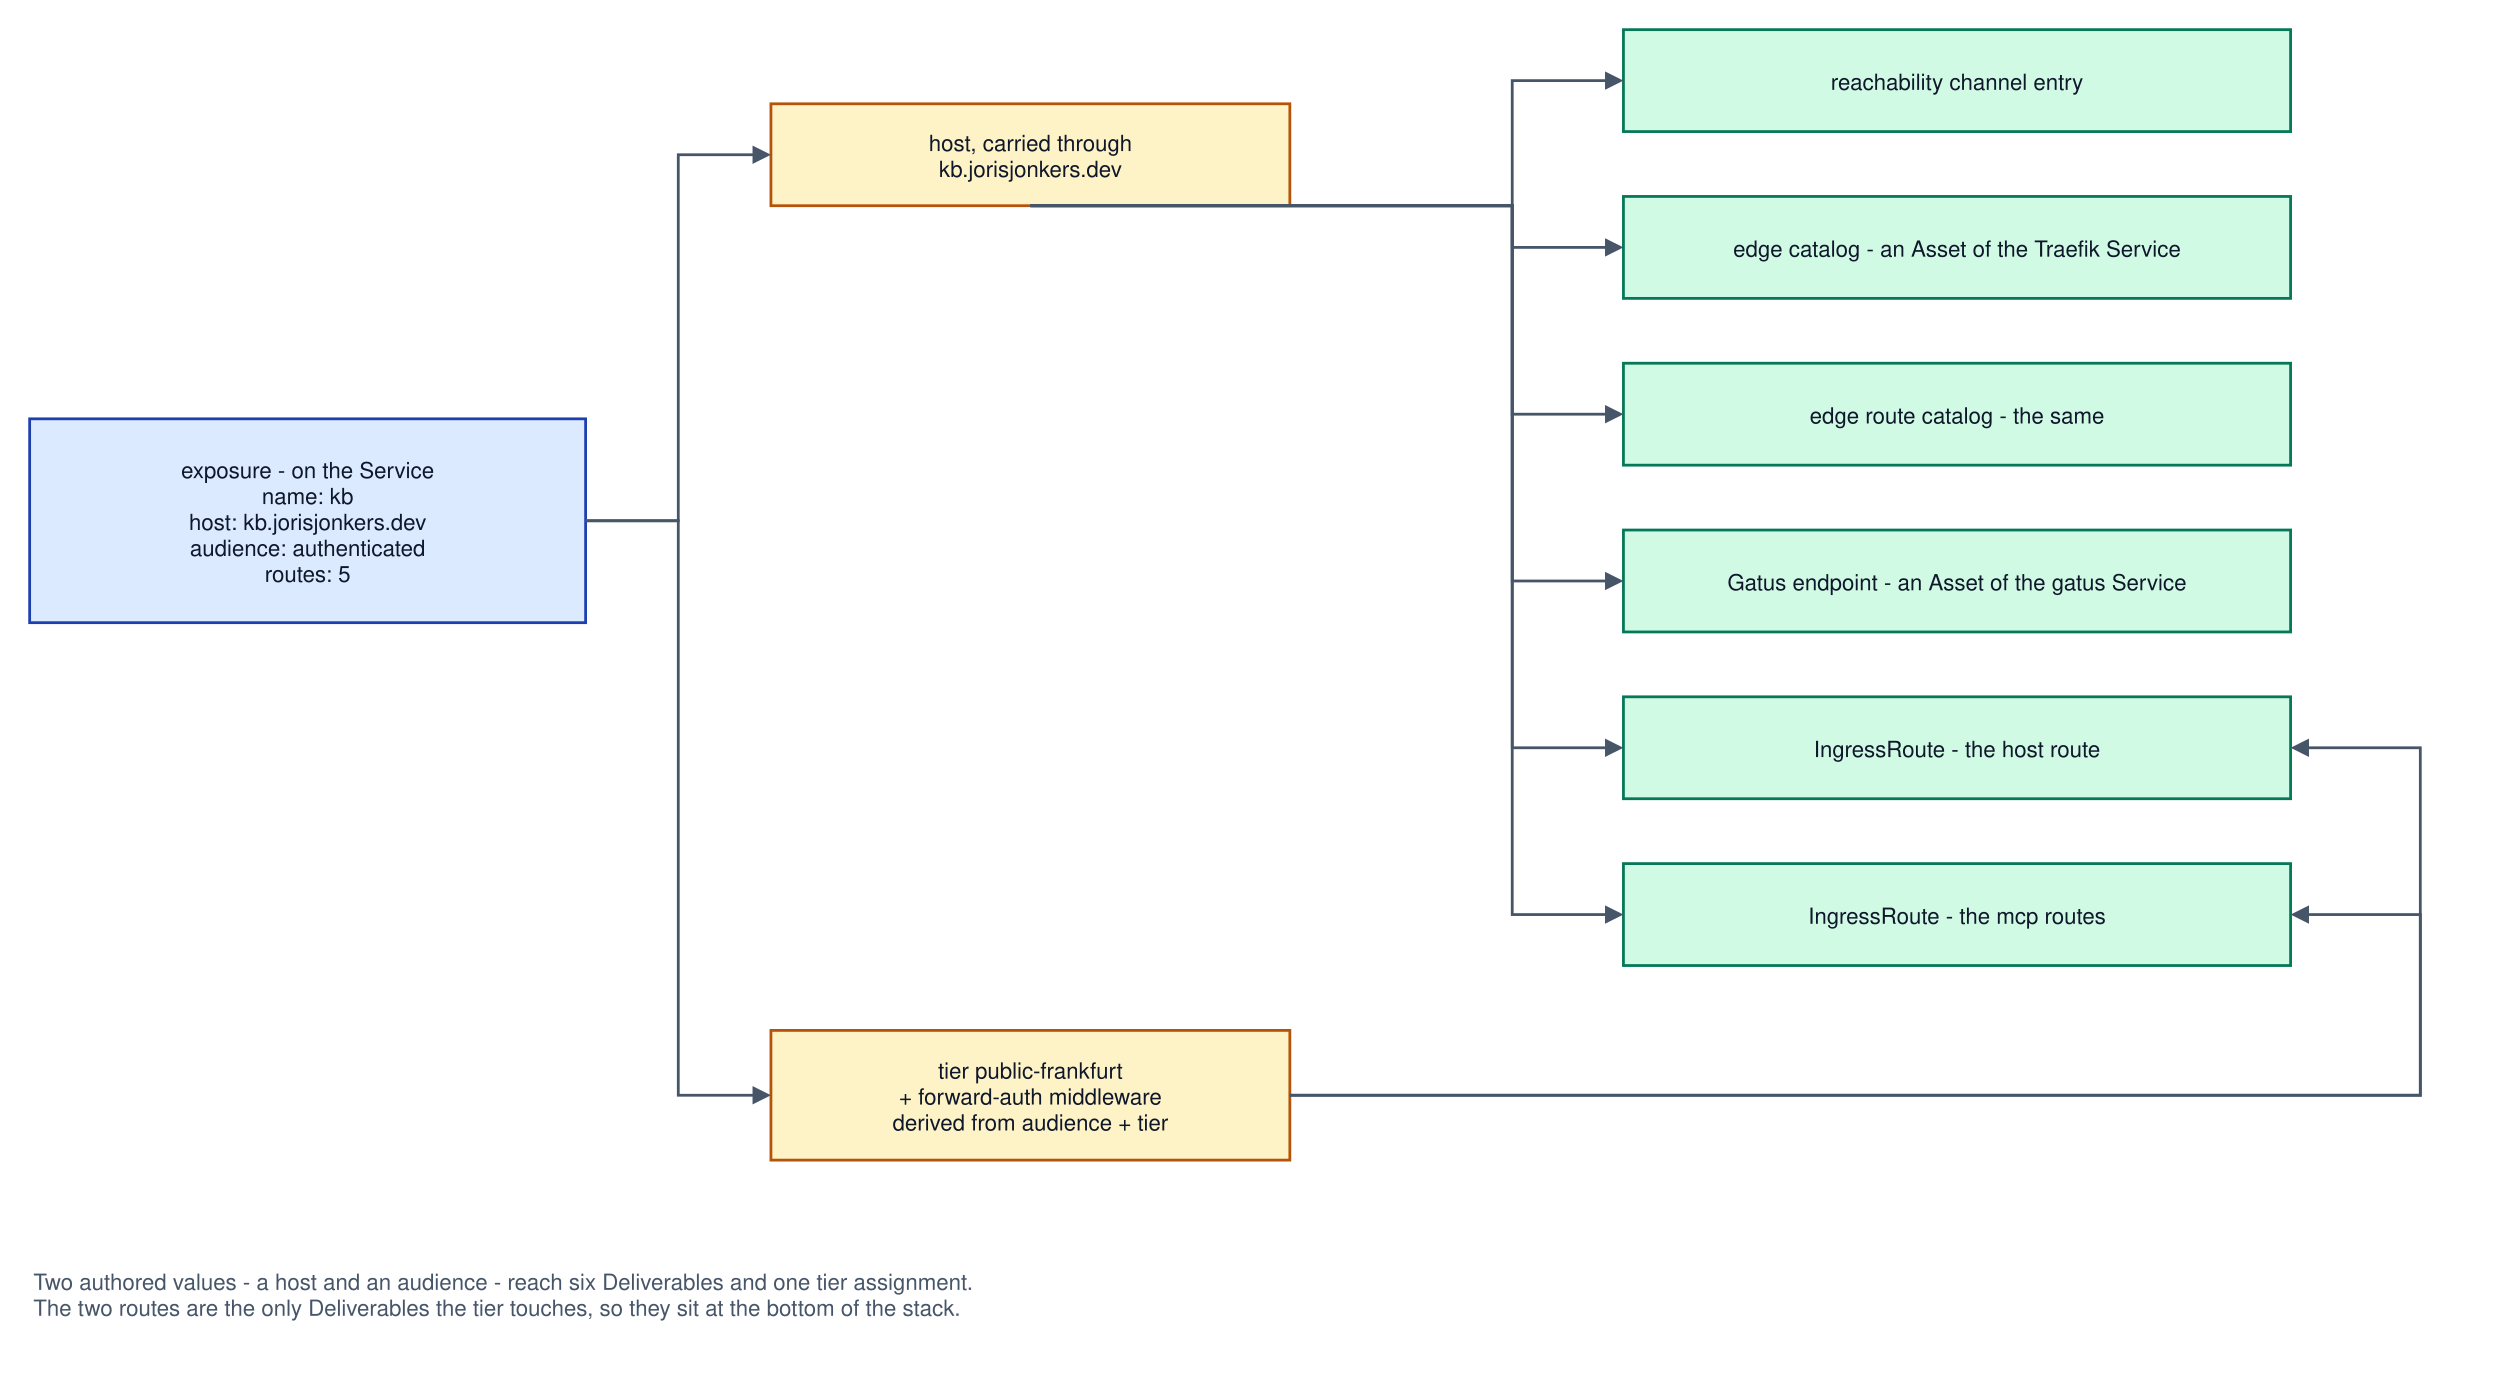
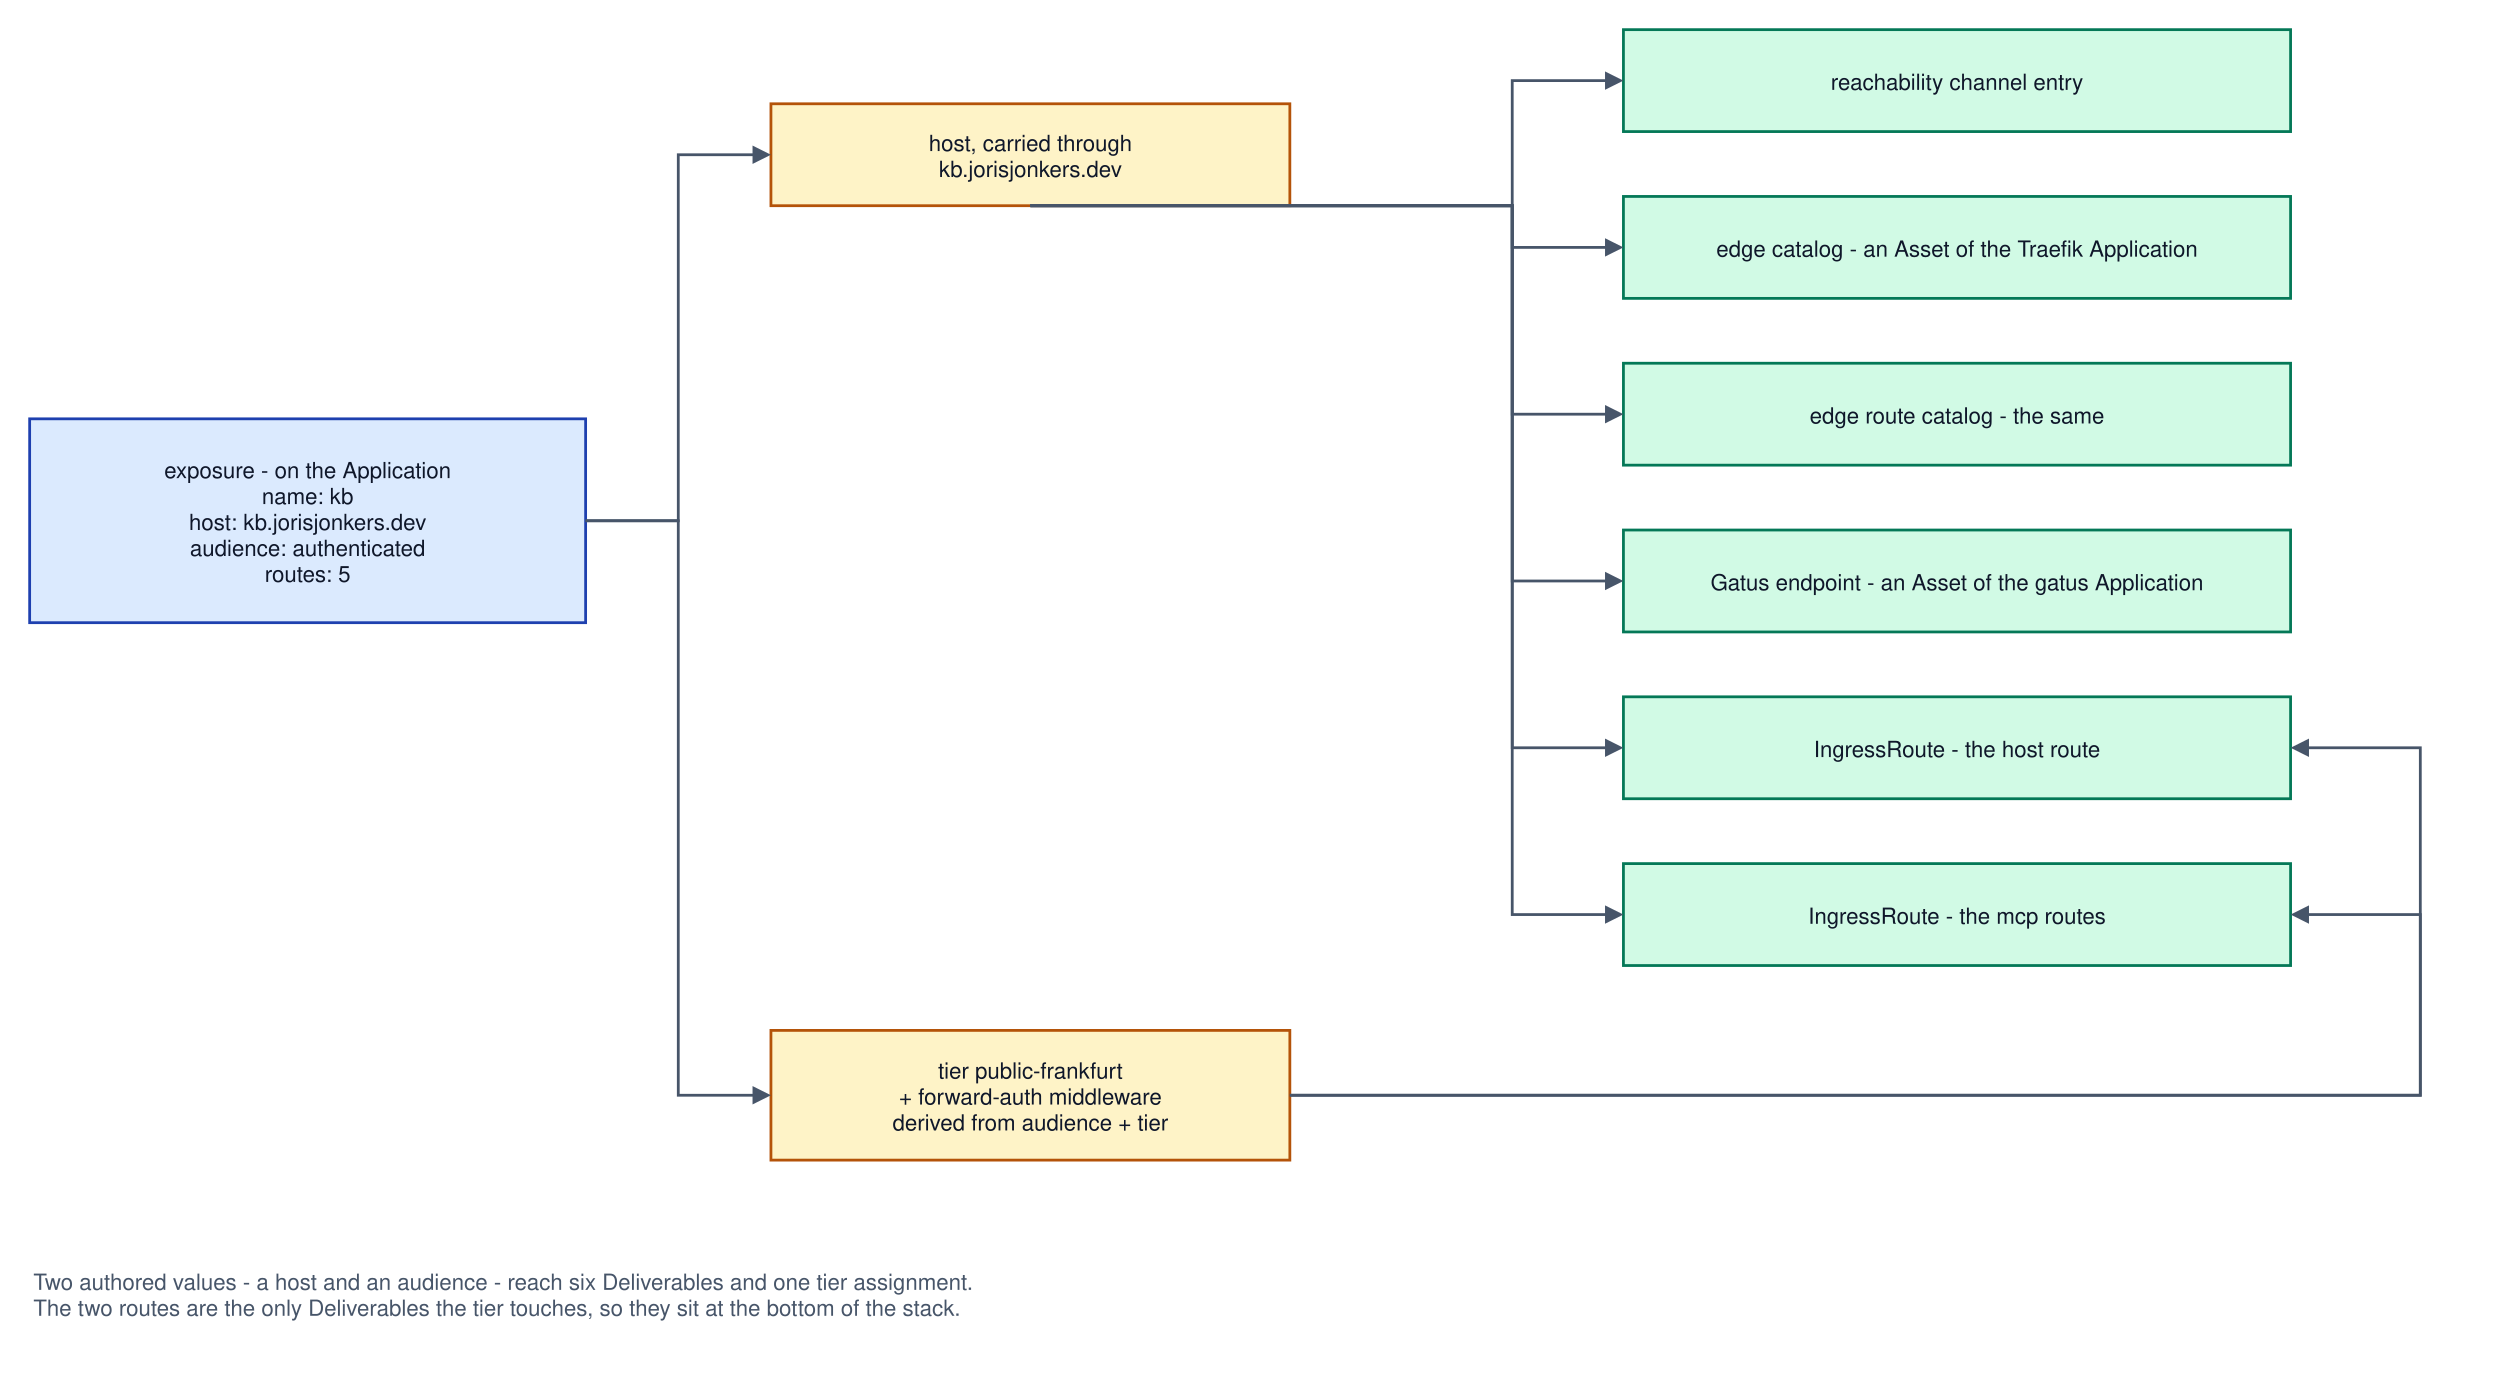
- <svg xmlns="http://www.w3.org/2000/svg" style="background: transparent; background-color: transparent; color-scheme: light dark;" version="1.1" width="1349px" height="754px" viewBox="0 0 1349 754" content="&lt;mxfile host=&quot;Electron&quot; agent=&quot;Mozilla/5.0 (Macintosh; Intel Mac OS X 10_15_7) AppleWebKit/537.36 (KHTML, like Gecko) draw.io/29.0.3 Chrome/140.0.734.249 Electron/38.7.0 Safari/537.36&quot; version=&quot;29.0.3&quot;&gt;&#10;  &lt;diagram name=&quot;Worked trace - one exposure declaration&quot; id=&quot;0&quot;&gt;&#10;    &lt;mxGraphModel dx=&quot;-713&quot; dy=&quot;-228&quot; grid=&quot;0&quot; gridSize=&quot;10&quot; guides=&quot;1&quot; tooltips=&quot;1&quot; connect=&quot;1&quot; arrows=&quot;1&quot; fold=&quot;0&quot; page=&quot;0&quot; pageScale=&quot;1&quot; pageWidth=&quot;1600&quot; pageHeight=&quot;1200&quot; math=&quot;0&quot; shadow=&quot;0&quot; adaptiveColors=&quot;auto&quot;&gt;&#10;      &lt;root&gt;&#10;        &lt;mxCell id=&quot;0&quot; /&gt;&#10;        &lt;mxCell id=&quot;1&quot; parent=&quot;0&quot; /&gt;&#10;        &lt;mxCell id=&quot;n1&quot; value=&quot;exposure - on the Service&amp;#xa;name: kb&amp;#xa;host: kb.jorisjonkers.dev&amp;#xa;audience: authenticated&amp;#xa;routes: 5&quot; style=&quot;rounded=0;whiteSpace=nowrap;html=0;align=center;verticalAlign=middle;fillColor=#dbeafe;strokeColor=#1e40af;strokeWidth=1.5;fontFamily=Helvetica;fontSize=12;fontColor=#0f172a;&quot; parent=&quot;1&quot; vertex=&quot;1&quot;&gt;&#10;          &lt;mxGeometry x=&quot;40&quot; y=&quot;250&quot; width=&quot;300&quot; height=&quot;110&quot; as=&quot;geometry&quot; /&gt;&#10;        &lt;/mxCell&gt;&#10;        &lt;mxCell id=&quot;n2&quot; value=&quot;host, carried through&amp;#xa;kb.jorisjonkers.dev&quot; style=&quot;rounded=0;whiteSpace=nowrap;html=0;align=center;verticalAlign=middle;fillColor=#fef3c7;strokeColor=#b45309;strokeWidth=1.5;fontFamily=Helvetica;fontSize=12;fontColor=#0f172a;&quot; parent=&quot;1&quot; vertex=&quot;1&quot;&gt;&#10;          &lt;mxGeometry x=&quot;440&quot; y=&quot;80&quot; width=&quot;280&quot; height=&quot;55&quot; as=&quot;geometry&quot; /&gt;&#10;        &lt;/mxCell&gt;&#10;        &lt;mxCell id=&quot;n3&quot; value=&quot;tier public-frankfurt&amp;#xa;+ forward-auth middleware&amp;#xa;derived from audience + tier&quot; style=&quot;rounded=0;whiteSpace=nowrap;html=0;align=center;verticalAlign=middle;fillColor=#fef3c7;strokeColor=#b45309;strokeWidth=1.5;fontFamily=Helvetica;fontSize=12;fontColor=#0f172a;&quot; parent=&quot;1&quot; vertex=&quot;1&quot;&gt;&#10;          &lt;mxGeometry x=&quot;440&quot; y=&quot;580&quot; width=&quot;280&quot; height=&quot;70&quot; as=&quot;geometry&quot; /&gt;&#10;        &lt;/mxCell&gt;&#10;        &lt;mxCell id=&quot;n4&quot; value=&quot;reachability channel entry&quot; style=&quot;rounded=0;whiteSpace=nowrap;html=0;align=center;verticalAlign=middle;fillColor=#d1fae5;strokeColor=#047857;strokeWidth=1.5;fontFamily=Helvetica;fontSize=12;fontColor=#0f172a;&quot; parent=&quot;1&quot; vertex=&quot;1&quot;&gt;&#10;          &lt;mxGeometry x=&quot;900&quot; y=&quot;40&quot; width=&quot;360&quot; height=&quot;55&quot; as=&quot;geometry&quot; /&gt;&#10;        &lt;/mxCell&gt;&#10;        &lt;mxCell id=&quot;n5&quot; value=&quot;edge catalog - an Asset of the Traefik Service&quot; style=&quot;rounded=0;whiteSpace=nowrap;html=0;align=center;verticalAlign=middle;fillColor=#d1fae5;strokeColor=#047857;strokeWidth=1.5;fontFamily=Helvetica;fontSize=12;fontColor=#0f172a;&quot; parent=&quot;1&quot; vertex=&quot;1&quot;&gt;&#10;          &lt;mxGeometry x=&quot;900&quot; y=&quot;130&quot; width=&quot;360&quot; height=&quot;55&quot; as=&quot;geometry&quot; /&gt;&#10;        &lt;/mxCell&gt;&#10;        &lt;mxCell id=&quot;n6&quot; value=&quot;edge route catalog - the same&quot; style=&quot;rounded=0;whiteSpace=nowrap;html=0;align=center;verticalAlign=middle;fillColor=#d1fae5;strokeColor=#047857;strokeWidth=1.5;fontFamily=Helvetica;fontSize=12;fontColor=#0f172a;&quot; parent=&quot;1&quot; vertex=&quot;1&quot;&gt;&#10;          &lt;mxGeometry x=&quot;900&quot; y=&quot;220&quot; width=&quot;360&quot; height=&quot;55&quot; as=&quot;geometry&quot; /&gt;&#10;        &lt;/mxCell&gt;&#10;        &lt;mxCell id=&quot;n7&quot; value=&quot;Gatus endpoint - an Asset of the gatus Service&quot; style=&quot;rounded=0;whiteSpace=nowrap;html=0;align=center;verticalAlign=middle;fillColor=#d1fae5;strokeColor=#047857;strokeWidth=1.5;fontFamily=Helvetica;fontSize=12;fontColor=#0f172a;&quot; parent=&quot;1&quot; vertex=&quot;1&quot;&gt;&#10;          &lt;mxGeometry x=&quot;900&quot; y=&quot;310&quot; width=&quot;360&quot; height=&quot;55&quot; as=&quot;geometry&quot; /&gt;&#10;        &lt;/mxCell&gt;&#10;        &lt;mxCell id=&quot;n8&quot; value=&quot;IngressRoute - the host route&quot; style=&quot;rounded=0;whiteSpace=nowrap;html=0;align=center;verticalAlign=middle;fillColor=#d1fae5;strokeColor=#047857;strokeWidth=1.5;fontFamily=Helvetica;fontSize=12;fontColor=#0f172a;&quot; parent=&quot;1&quot; vertex=&quot;1&quot;&gt;&#10;          &lt;mxGeometry x=&quot;900&quot; y=&quot;400&quot; width=&quot;360&quot; height=&quot;55&quot; as=&quot;geometry&quot; /&gt;&#10;        &lt;/mxCell&gt;&#10;        &lt;mxCell id=&quot;n9&quot; value=&quot;IngressRoute - the mcp routes&quot; style=&quot;rounded=0;whiteSpace=nowrap;html=0;align=center;verticalAlign=middle;fillColor=#d1fae5;strokeColor=#047857;strokeWidth=1.5;fontFamily=Helvetica;fontSize=12;fontColor=#0f172a;&quot; parent=&quot;1&quot; vertex=&quot;1&quot;&gt;&#10;          &lt;mxGeometry x=&quot;900&quot; y=&quot;490&quot; width=&quot;360&quot; height=&quot;55&quot; as=&quot;geometry&quot; /&gt;&#10;        &lt;/mxCell&gt;&#10;        &lt;mxCell id=&quot;e10&quot; value=&quot;&quot; style=&quot;edgeStyle=orthogonalEdgeStyle;rounded=0;html=0;jettySize=auto;orthogonalLoop=1;jumpStyle=arc;jumpSize=8;endArrow=block;endFill=1;strokeColor=#475569;strokeWidth=1.5;fontSize=11;fontFamily=Helvetica;labelBackgroundColor=#ffffff;exitX=1;exitY=0.5;exitDx=0;exitDy=0;entryX=0;entryY=0.5;entryDx=0;entryDy=0;&quot; parent=&quot;1&quot; source=&quot;n1&quot; target=&quot;n2&quot; edge=&quot;1&quot;&gt;&#10;          &lt;mxGeometry relative=&quot;1&quot; as=&quot;geometry&quot;&gt;&#10;            &lt;Array as=&quot;points&quot;&gt;&#10;              &lt;mxPoint x=&quot;390&quot; y=&quot;305&quot; /&gt;&#10;              &lt;mxPoint x=&quot;390&quot; y=&quot;107&quot; /&gt;&#10;            &lt;/Array&gt;&#10;          &lt;/mxGeometry&gt;&#10;        &lt;/mxCell&gt;&#10;        &lt;mxCell id=&quot;e11&quot; value=&quot;&quot; style=&quot;edgeStyle=orthogonalEdgeStyle;rounded=0;html=0;jettySize=auto;orthogonalLoop=1;jumpStyle=arc;jumpSize=8;endArrow=block;endFill=1;strokeColor=#475569;strokeWidth=1.5;fontSize=11;fontFamily=Helvetica;labelBackgroundColor=#ffffff;exitX=1;exitY=0.5;exitDx=0;exitDy=0;entryX=0;entryY=0.5;entryDx=0;entryDy=0;&quot; parent=&quot;1&quot; source=&quot;n1&quot; target=&quot;n3&quot; edge=&quot;1&quot;&gt;&#10;          &lt;mxGeometry relative=&quot;1&quot; as=&quot;geometry&quot;&gt;&#10;            &lt;Array as=&quot;points&quot;&gt;&#10;              &lt;mxPoint x=&quot;390&quot; y=&quot;305&quot; /&gt;&#10;              &lt;mxPoint x=&quot;390&quot; y=&quot;615&quot; /&gt;&#10;            &lt;/Array&gt;&#10;          &lt;/mxGeometry&gt;&#10;        &lt;/mxCell&gt;&#10;        &lt;mxCell id=&quot;e12&quot; value=&quot;&quot; style=&quot;edgeStyle=orthogonalEdgeStyle;rounded=0;html=0;jettySize=auto;orthogonalLoop=1;jumpStyle=arc;jumpSize=8;endArrow=block;endFill=1;strokeColor=#475569;strokeWidth=1.5;fontSize=11;fontFamily=Helvetica;labelBackgroundColor=#ffffff;exitX=0.5;exitY=1;exitDx=0;exitDy=0;entryX=0;entryY=0.5;entryDx=0;entryDy=0;&quot; parent=&quot;1&quot; source=&quot;n2&quot; target=&quot;n4&quot; edge=&quot;1&quot;&gt;&#10;          &lt;mxGeometry relative=&quot;1&quot; as=&quot;geometry&quot;&gt;&#10;            &lt;Array as=&quot;points&quot;&gt;&#10;              &lt;mxPoint x=&quot;840&quot; y=&quot;67&quot; /&gt;&#10;            &lt;/Array&gt;&#10;          &lt;/mxGeometry&gt;&#10;        &lt;/mxCell&gt;&#10;        &lt;mxCell id=&quot;e13&quot; value=&quot;&quot; style=&quot;edgeStyle=orthogonalEdgeStyle;rounded=0;html=0;jettySize=auto;orthogonalLoop=1;jumpStyle=arc;jumpSize=8;endArrow=block;endFill=1;strokeColor=#475569;strokeWidth=1.5;fontSize=11;fontFamily=Helvetica;labelBackgroundColor=#ffffff;exitX=0.5;exitY=1;exitDx=0;exitDy=0;entryX=0;entryY=0.5;entryDx=0;entryDy=0;&quot; parent=&quot;1&quot; source=&quot;n2&quot; target=&quot;n5&quot; edge=&quot;1&quot;&gt;&#10;          &lt;mxGeometry relative=&quot;1&quot; as=&quot;geometry&quot;&gt;&#10;            &lt;Array as=&quot;points&quot;&gt;&#10;              &lt;mxPoint x=&quot;840&quot; y=&quot;157&quot; /&gt;&#10;            &lt;/Array&gt;&#10;          &lt;/mxGeometry&gt;&#10;        &lt;/mxCell&gt;&#10;        &lt;mxCell id=&quot;e14&quot; value=&quot;&quot; style=&quot;edgeStyle=orthogonalEdgeStyle;rounded=0;html=0;jettySize=auto;orthogonalLoop=1;jumpStyle=arc;jumpSize=8;endArrow=block;endFill=1;strokeColor=#475569;strokeWidth=1.5;fontSize=11;fontFamily=Helvetica;labelBackgroundColor=#ffffff;exitX=0.5;exitY=1;exitDx=0;exitDy=0;entryX=0;entryY=0.5;entryDx=0;entryDy=0;&quot; parent=&quot;1&quot; source=&quot;n2&quot; target=&quot;n6&quot; edge=&quot;1&quot;&gt;&#10;          &lt;mxGeometry relative=&quot;1&quot; as=&quot;geometry&quot;&gt;&#10;            &lt;Array as=&quot;points&quot;&gt;&#10;              &lt;mxPoint x=&quot;840&quot; y=&quot;247&quot; /&gt;&#10;            &lt;/Array&gt;&#10;          &lt;/mxGeometry&gt;&#10;        &lt;/mxCell&gt;&#10;        &lt;mxCell id=&quot;e15&quot; value=&quot;&quot; style=&quot;edgeStyle=orthogonalEdgeStyle;rounded=0;html=0;jettySize=auto;orthogonalLoop=1;jumpStyle=arc;jumpSize=8;endArrow=block;endFill=1;strokeColor=#475569;strokeWidth=1.5;fontSize=11;fontFamily=Helvetica;labelBackgroundColor=#ffffff;exitX=0.5;exitY=1;exitDx=0;exitDy=0;entryX=0;entryY=0.5;entryDx=0;entryDy=0;&quot; parent=&quot;1&quot; source=&quot;n2&quot; target=&quot;n7&quot; edge=&quot;1&quot;&gt;&#10;          &lt;mxGeometry relative=&quot;1&quot; as=&quot;geometry&quot;&gt;&#10;            &lt;Array as=&quot;points&quot;&gt;&#10;              &lt;mxPoint x=&quot;840&quot; y=&quot;337&quot; /&gt;&#10;            &lt;/Array&gt;&#10;          &lt;/mxGeometry&gt;&#10;        &lt;/mxCell&gt;&#10;        &lt;mxCell id=&quot;e16&quot; value=&quot;&quot; style=&quot;edgeStyle=orthogonalEdgeStyle;rounded=0;html=0;jettySize=auto;orthogonalLoop=1;jumpStyle=arc;jumpSize=8;endArrow=block;endFill=1;strokeColor=#475569;strokeWidth=1.5;fontSize=11;fontFamily=Helvetica;labelBackgroundColor=#ffffff;exitX=0.5;exitY=1;exitDx=0;exitDy=0;entryX=0;entryY=0.5;entryDx=0;entryDy=0;&quot; parent=&quot;1&quot; source=&quot;n2&quot; target=&quot;n8&quot; edge=&quot;1&quot;&gt;&#10;          &lt;mxGeometry relative=&quot;1&quot; as=&quot;geometry&quot;&gt;&#10;            &lt;Array as=&quot;points&quot;&gt;&#10;              &lt;mxPoint x=&quot;840&quot; y=&quot;427&quot; /&gt;&#10;            &lt;/Array&gt;&#10;          &lt;/mxGeometry&gt;&#10;        &lt;/mxCell&gt;&#10;        &lt;mxCell id=&quot;e17&quot; value=&quot;&quot; style=&quot;edgeStyle=orthogonalEdgeStyle;rounded=0;html=0;jettySize=auto;orthogonalLoop=1;jumpStyle=arc;jumpSize=8;endArrow=block;endFill=1;strokeColor=#475569;strokeWidth=1.5;fontSize=11;fontFamily=Helvetica;labelBackgroundColor=#ffffff;exitX=0.5;exitY=1;exitDx=0;exitDy=0;entryX=0;entryY=0.5;entryDx=0;entryDy=0;&quot; parent=&quot;1&quot; source=&quot;n2&quot; target=&quot;n9&quot; edge=&quot;1&quot;&gt;&#10;          &lt;mxGeometry relative=&quot;1&quot; as=&quot;geometry&quot;&gt;&#10;            &lt;Array as=&quot;points&quot;&gt;&#10;              &lt;mxPoint x=&quot;840&quot; y=&quot;517&quot; /&gt;&#10;            &lt;/Array&gt;&#10;          &lt;/mxGeometry&gt;&#10;        &lt;/mxCell&gt;&#10;        &lt;mxCell id=&quot;e18&quot; value=&quot;&quot; style=&quot;edgeStyle=orthogonalEdgeStyle;rounded=0;html=0;jettySize=auto;orthogonalLoop=1;jumpStyle=arc;jumpSize=8;endArrow=block;endFill=1;strokeColor=#475569;strokeWidth=1.5;fontSize=11;fontFamily=Helvetica;labelBackgroundColor=#ffffff;exitX=1;exitY=0.5;exitDx=0;exitDy=0;entryX=1;entryY=0.5;entryDx=0;entryDy=0;&quot; parent=&quot;1&quot; source=&quot;n3&quot; target=&quot;n8&quot; edge=&quot;1&quot;&gt;&#10;          &lt;mxGeometry relative=&quot;1&quot; as=&quot;geometry&quot;&gt;&#10;            &lt;Array as=&quot;points&quot;&gt;&#10;              &lt;mxPoint x=&quot;1330&quot; y=&quot;615&quot; /&gt;&#10;              &lt;mxPoint x=&quot;1330&quot; y=&quot;427&quot; /&gt;&#10;            &lt;/Array&gt;&#10;          &lt;/mxGeometry&gt;&#10;        &lt;/mxCell&gt;&#10;        &lt;mxCell id=&quot;e19&quot; value=&quot;&quot; style=&quot;edgeStyle=orthogonalEdgeStyle;rounded=0;html=0;jettySize=auto;orthogonalLoop=1;jumpStyle=arc;jumpSize=8;endArrow=block;endFill=1;strokeColor=#475569;strokeWidth=1.5;fontSize=11;fontFamily=Helvetica;labelBackgroundColor=#ffffff;exitX=1;exitY=0.5;exitDx=0;exitDy=0;entryX=1;entryY=0.5;entryDx=0;entryDy=0;&quot; parent=&quot;1&quot; source=&quot;n3&quot; target=&quot;n9&quot; edge=&quot;1&quot;&gt;&#10;          &lt;mxGeometry relative=&quot;1&quot; as=&quot;geometry&quot;&gt;&#10;            &lt;Array as=&quot;points&quot;&gt;&#10;              &lt;mxPoint x=&quot;1330&quot; y=&quot;615&quot; /&gt;&#10;              &lt;mxPoint x=&quot;1330&quot; y=&quot;517&quot; /&gt;&#10;            &lt;/Array&gt;&#10;          &lt;/mxGeometry&gt;&#10;        &lt;/mxCell&gt;&#10;        &lt;mxCell id=&quot;t20&quot; value=&quot;Two authored values - a host and an audience - reach six Deliverables and one tier assignment.&amp;#xa;The two routes are the only Deliverables the tier touches, so they sit at the bottom of the stack.&quot; style=&quot;text;html=0;strokeColor=none;fillColor=none;align=left;verticalAlign=middle;fontFamily=Helvetica;fontSize=12;fontColor=#475569;&quot; parent=&quot;1&quot; vertex=&quot;1&quot;&gt;&#10;          &lt;mxGeometry x=&quot;40&quot; y=&quot;700&quot; width=&quot;800&quot; height=&quot;44&quot; as=&quot;geometry&quot; /&gt;&#10;        &lt;/mxCell&gt;&#10;      &lt;/root&gt;&#10;    &lt;/mxGraphModel&gt;&#10;  &lt;/diagram&gt;&#10;&lt;/mxfile&gt;&#10;">
+ <svg xmlns="http://www.w3.org/2000/svg" style="background: transparent; background-color: transparent; color-scheme: light dark;" version="1.1" width="1349px" height="754px" viewBox="0 0 1349 754" content="&lt;mxfile host=&quot;Electron&quot; agent=&quot;Mozilla/5.0 (Macintosh; Intel Mac OS X 10_15_7) AppleWebKit/537.36 (KHTML, like Gecko) draw.io/29.0.3 Chrome/140.0.734.249 Electron/38.7.0 Safari/537.36&quot; version=&quot;29.0.3&quot;&gt;&#10;  &lt;diagram name=&quot;Worked trace - one exposure declaration&quot; id=&quot;0&quot;&gt;&#10;    &lt;mxGraphModel dx=&quot;-713&quot; dy=&quot;-228&quot; grid=&quot;0&quot; gridSize=&quot;10&quot; guides=&quot;1&quot; tooltips=&quot;1&quot; connect=&quot;1&quot; arrows=&quot;1&quot; fold=&quot;0&quot; page=&quot;0&quot; pageScale=&quot;1&quot; pageWidth=&quot;1600&quot; pageHeight=&quot;1200&quot; math=&quot;0&quot; shadow=&quot;0&quot; adaptiveColors=&quot;auto&quot;&gt;&#10;      &lt;root&gt;&#10;        &lt;mxCell id=&quot;0&quot; /&gt;&#10;        &lt;mxCell id=&quot;1&quot; parent=&quot;0&quot; /&gt;&#10;        &lt;mxCell id=&quot;n1&quot; value=&quot;exposure - on the Application&amp;#xa;name: kb&amp;#xa;host: kb.jorisjonkers.dev&amp;#xa;audience: authenticated&amp;#xa;routes: 5&quot; style=&quot;rounded=0;whiteSpace=nowrap;html=0;align=center;verticalAlign=middle;fillColor=#dbeafe;strokeColor=#1e40af;strokeWidth=1.5;fontFamily=Helvetica;fontSize=12;fontColor=#0f172a;&quot; parent=&quot;1&quot; vertex=&quot;1&quot;&gt;&#10;          &lt;mxGeometry x=&quot;40&quot; y=&quot;250&quot; width=&quot;300&quot; height=&quot;110&quot; as=&quot;geometry&quot; /&gt;&#10;        &lt;/mxCell&gt;&#10;        &lt;mxCell id=&quot;n2&quot; value=&quot;host, carried through&amp;#xa;kb.jorisjonkers.dev&quot; style=&quot;rounded=0;whiteSpace=nowrap;html=0;align=center;verticalAlign=middle;fillColor=#fef3c7;strokeColor=#b45309;strokeWidth=1.5;fontFamily=Helvetica;fontSize=12;fontColor=#0f172a;&quot; parent=&quot;1&quot; vertex=&quot;1&quot;&gt;&#10;          &lt;mxGeometry x=&quot;440&quot; y=&quot;80&quot; width=&quot;280&quot; height=&quot;55&quot; as=&quot;geometry&quot; /&gt;&#10;        &lt;/mxCell&gt;&#10;        &lt;mxCell id=&quot;n3&quot; value=&quot;tier public-frankfurt&amp;#xa;+ forward-auth middleware&amp;#xa;derived from audience + tier&quot; style=&quot;rounded=0;whiteSpace=nowrap;html=0;align=center;verticalAlign=middle;fillColor=#fef3c7;strokeColor=#b45309;strokeWidth=1.5;fontFamily=Helvetica;fontSize=12;fontColor=#0f172a;&quot; parent=&quot;1&quot; vertex=&quot;1&quot;&gt;&#10;          &lt;mxGeometry x=&quot;440&quot; y=&quot;580&quot; width=&quot;280&quot; height=&quot;70&quot; as=&quot;geometry&quot; /&gt;&#10;        &lt;/mxCell&gt;&#10;        &lt;mxCell id=&quot;n4&quot; value=&quot;reachability channel entry&quot; style=&quot;rounded=0;whiteSpace=nowrap;html=0;align=center;verticalAlign=middle;fillColor=#d1fae5;strokeColor=#047857;strokeWidth=1.5;fontFamily=Helvetica;fontSize=12;fontColor=#0f172a;&quot; parent=&quot;1&quot; vertex=&quot;1&quot;&gt;&#10;          &lt;mxGeometry x=&quot;900&quot; y=&quot;40&quot; width=&quot;360&quot; height=&quot;55&quot; as=&quot;geometry&quot; /&gt;&#10;        &lt;/mxCell&gt;&#10;        &lt;mxCell id=&quot;n5&quot; value=&quot;edge catalog - an Asset of the Traefik Application&quot; style=&quot;rounded=0;whiteSpace=nowrap;html=0;align=center;verticalAlign=middle;fillColor=#d1fae5;strokeColor=#047857;strokeWidth=1.5;fontFamily=Helvetica;fontSize=12;fontColor=#0f172a;&quot; parent=&quot;1&quot; vertex=&quot;1&quot;&gt;&#10;          &lt;mxGeometry x=&quot;900&quot; y=&quot;130&quot; width=&quot;360&quot; height=&quot;55&quot; as=&quot;geometry&quot; /&gt;&#10;        &lt;/mxCell&gt;&#10;        &lt;mxCell id=&quot;n6&quot; value=&quot;edge route catalog - the same&quot; style=&quot;rounded=0;whiteSpace=nowrap;html=0;align=center;verticalAlign=middle;fillColor=#d1fae5;strokeColor=#047857;strokeWidth=1.5;fontFamily=Helvetica;fontSize=12;fontColor=#0f172a;&quot; parent=&quot;1&quot; vertex=&quot;1&quot;&gt;&#10;          &lt;mxGeometry x=&quot;900&quot; y=&quot;220&quot; width=&quot;360&quot; height=&quot;55&quot; as=&quot;geometry&quot; /&gt;&#10;        &lt;/mxCell&gt;&#10;        &lt;mxCell id=&quot;n7&quot; value=&quot;Gatus endpoint - an Asset of the gatus Application&quot; style=&quot;rounded=0;whiteSpace=nowrap;html=0;align=center;verticalAlign=middle;fillColor=#d1fae5;strokeColor=#047857;strokeWidth=1.5;fontFamily=Helvetica;fontSize=12;fontColor=#0f172a;&quot; parent=&quot;1&quot; vertex=&quot;1&quot;&gt;&#10;          &lt;mxGeometry x=&quot;900&quot; y=&quot;310&quot; width=&quot;360&quot; height=&quot;55&quot; as=&quot;geometry&quot; /&gt;&#10;        &lt;/mxCell&gt;&#10;        &lt;mxCell id=&quot;n8&quot; value=&quot;IngressRoute - the host route&quot; style=&quot;rounded=0;whiteSpace=nowrap;html=0;align=center;verticalAlign=middle;fillColor=#d1fae5;strokeColor=#047857;strokeWidth=1.5;fontFamily=Helvetica;fontSize=12;fontColor=#0f172a;&quot; parent=&quot;1&quot; vertex=&quot;1&quot;&gt;&#10;          &lt;mxGeometry x=&quot;900&quot; y=&quot;400&quot; width=&quot;360&quot; height=&quot;55&quot; as=&quot;geometry&quot; /&gt;&#10;        &lt;/mxCell&gt;&#10;        &lt;mxCell id=&quot;n9&quot; value=&quot;IngressRoute - the mcp routes&quot; style=&quot;rounded=0;whiteSpace=nowrap;html=0;align=center;verticalAlign=middle;fillColor=#d1fae5;strokeColor=#047857;strokeWidth=1.5;fontFamily=Helvetica;fontSize=12;fontColor=#0f172a;&quot; parent=&quot;1&quot; vertex=&quot;1&quot;&gt;&#10;          &lt;mxGeometry x=&quot;900&quot; y=&quot;490&quot; width=&quot;360&quot; height=&quot;55&quot; as=&quot;geometry&quot; /&gt;&#10;        &lt;/mxCell&gt;&#10;        &lt;mxCell id=&quot;e10&quot; value=&quot;&quot; style=&quot;edgeStyle=orthogonalEdgeStyle;rounded=0;html=0;jettySize=auto;orthogonalLoop=1;jumpStyle=arc;jumpSize=8;endArrow=block;endFill=1;strokeColor=#475569;strokeWidth=1.5;fontSize=11;fontFamily=Helvetica;labelBackgroundColor=#ffffff;exitX=1;exitY=0.5;exitDx=0;exitDy=0;entryX=0;entryY=0.5;entryDx=0;entryDy=0;&quot; parent=&quot;1&quot; source=&quot;n1&quot; target=&quot;n2&quot; edge=&quot;1&quot;&gt;&#10;          &lt;mxGeometry relative=&quot;1&quot; as=&quot;geometry&quot;&gt;&#10;            &lt;Array as=&quot;points&quot;&gt;&#10;              &lt;mxPoint x=&quot;390&quot; y=&quot;305&quot; /&gt;&#10;              &lt;mxPoint x=&quot;390&quot; y=&quot;107&quot; /&gt;&#10;            &lt;/Array&gt;&#10;          &lt;/mxGeometry&gt;&#10;        &lt;/mxCell&gt;&#10;        &lt;mxCell id=&quot;e11&quot; value=&quot;&quot; style=&quot;edgeStyle=orthogonalEdgeStyle;rounded=0;html=0;jettySize=auto;orthogonalLoop=1;jumpStyle=arc;jumpSize=8;endArrow=block;endFill=1;strokeColor=#475569;strokeWidth=1.5;fontSize=11;fontFamily=Helvetica;labelBackgroundColor=#ffffff;exitX=1;exitY=0.5;exitDx=0;exitDy=0;entryX=0;entryY=0.5;entryDx=0;entryDy=0;&quot; parent=&quot;1&quot; source=&quot;n1&quot; target=&quot;n3&quot; edge=&quot;1&quot;&gt;&#10;          &lt;mxGeometry relative=&quot;1&quot; as=&quot;geometry&quot;&gt;&#10;            &lt;Array as=&quot;points&quot;&gt;&#10;              &lt;mxPoint x=&quot;390&quot; y=&quot;305&quot; /&gt;&#10;              &lt;mxPoint x=&quot;390&quot; y=&quot;615&quot; /&gt;&#10;            &lt;/Array&gt;&#10;          &lt;/mxGeometry&gt;&#10;        &lt;/mxCell&gt;&#10;        &lt;mxCell id=&quot;e12&quot; value=&quot;&quot; style=&quot;edgeStyle=orthogonalEdgeStyle;rounded=0;html=0;jettySize=auto;orthogonalLoop=1;jumpStyle=arc;jumpSize=8;endArrow=block;endFill=1;strokeColor=#475569;strokeWidth=1.5;fontSize=11;fontFamily=Helvetica;labelBackgroundColor=#ffffff;exitX=0.5;exitY=1;exitDx=0;exitDy=0;entryX=0;entryY=0.5;entryDx=0;entryDy=0;&quot; parent=&quot;1&quot; source=&quot;n2&quot; target=&quot;n4&quot; edge=&quot;1&quot;&gt;&#10;          &lt;mxGeometry relative=&quot;1&quot; as=&quot;geometry&quot;&gt;&#10;            &lt;Array as=&quot;points&quot;&gt;&#10;              &lt;mxPoint x=&quot;840&quot; y=&quot;67&quot; /&gt;&#10;            &lt;/Array&gt;&#10;          &lt;/mxGeometry&gt;&#10;        &lt;/mxCell&gt;&#10;        &lt;mxCell id=&quot;e13&quot; value=&quot;&quot; style=&quot;edgeStyle=orthogonalEdgeStyle;rounded=0;html=0;jettySize=auto;orthogonalLoop=1;jumpStyle=arc;jumpSize=8;endArrow=block;endFill=1;strokeColor=#475569;strokeWidth=1.5;fontSize=11;fontFamily=Helvetica;labelBackgroundColor=#ffffff;exitX=0.5;exitY=1;exitDx=0;exitDy=0;entryX=0;entryY=0.5;entryDx=0;entryDy=0;&quot; parent=&quot;1&quot; source=&quot;n2&quot; target=&quot;n5&quot; edge=&quot;1&quot;&gt;&#10;          &lt;mxGeometry relative=&quot;1&quot; as=&quot;geometry&quot;&gt;&#10;            &lt;Array as=&quot;points&quot;&gt;&#10;              &lt;mxPoint x=&quot;840&quot; y=&quot;157&quot; /&gt;&#10;            &lt;/Array&gt;&#10;          &lt;/mxGeometry&gt;&#10;        &lt;/mxCell&gt;&#10;        &lt;mxCell id=&quot;e14&quot; value=&quot;&quot; style=&quot;edgeStyle=orthogonalEdgeStyle;rounded=0;html=0;jettySize=auto;orthogonalLoop=1;jumpStyle=arc;jumpSize=8;endArrow=block;endFill=1;strokeColor=#475569;strokeWidth=1.5;fontSize=11;fontFamily=Helvetica;labelBackgroundColor=#ffffff;exitX=0.5;exitY=1;exitDx=0;exitDy=0;entryX=0;entryY=0.5;entryDx=0;entryDy=0;&quot; parent=&quot;1&quot; source=&quot;n2&quot; target=&quot;n6&quot; edge=&quot;1&quot;&gt;&#10;          &lt;mxGeometry relative=&quot;1&quot; as=&quot;geometry&quot;&gt;&#10;            &lt;Array as=&quot;points&quot;&gt;&#10;              &lt;mxPoint x=&quot;840&quot; y=&quot;247&quot; /&gt;&#10;            &lt;/Array&gt;&#10;          &lt;/mxGeometry&gt;&#10;        &lt;/mxCell&gt;&#10;        &lt;mxCell id=&quot;e15&quot; value=&quot;&quot; style=&quot;edgeStyle=orthogonalEdgeStyle;rounded=0;html=0;jettySize=auto;orthogonalLoop=1;jumpStyle=arc;jumpSize=8;endArrow=block;endFill=1;strokeColor=#475569;strokeWidth=1.5;fontSize=11;fontFamily=Helvetica;labelBackgroundColor=#ffffff;exitX=0.5;exitY=1;exitDx=0;exitDy=0;entryX=0;entryY=0.5;entryDx=0;entryDy=0;&quot; parent=&quot;1&quot; source=&quot;n2&quot; target=&quot;n7&quot; edge=&quot;1&quot;&gt;&#10;          &lt;mxGeometry relative=&quot;1&quot; as=&quot;geometry&quot;&gt;&#10;            &lt;Array as=&quot;points&quot;&gt;&#10;              &lt;mxPoint x=&quot;840&quot; y=&quot;337&quot; /&gt;&#10;            &lt;/Array&gt;&#10;          &lt;/mxGeometry&gt;&#10;        &lt;/mxCell&gt;&#10;        &lt;mxCell id=&quot;e16&quot; value=&quot;&quot; style=&quot;edgeStyle=orthogonalEdgeStyle;rounded=0;html=0;jettySize=auto;orthogonalLoop=1;jumpStyle=arc;jumpSize=8;endArrow=block;endFill=1;strokeColor=#475569;strokeWidth=1.5;fontSize=11;fontFamily=Helvetica;labelBackgroundColor=#ffffff;exitX=0.5;exitY=1;exitDx=0;exitDy=0;entryX=0;entryY=0.5;entryDx=0;entryDy=0;&quot; parent=&quot;1&quot; source=&quot;n2&quot; target=&quot;n8&quot; edge=&quot;1&quot;&gt;&#10;          &lt;mxGeometry relative=&quot;1&quot; as=&quot;geometry&quot;&gt;&#10;            &lt;Array as=&quot;points&quot;&gt;&#10;              &lt;mxPoint x=&quot;840&quot; y=&quot;427&quot; /&gt;&#10;            &lt;/Array&gt;&#10;          &lt;/mxGeometry&gt;&#10;        &lt;/mxCell&gt;&#10;        &lt;mxCell id=&quot;e17&quot; value=&quot;&quot; style=&quot;edgeStyle=orthogonalEdgeStyle;rounded=0;html=0;jettySize=auto;orthogonalLoop=1;jumpStyle=arc;jumpSize=8;endArrow=block;endFill=1;strokeColor=#475569;strokeWidth=1.5;fontSize=11;fontFamily=Helvetica;labelBackgroundColor=#ffffff;exitX=0.5;exitY=1;exitDx=0;exitDy=0;entryX=0;entryY=0.5;entryDx=0;entryDy=0;&quot; parent=&quot;1&quot; source=&quot;n2&quot; target=&quot;n9&quot; edge=&quot;1&quot;&gt;&#10;          &lt;mxGeometry relative=&quot;1&quot; as=&quot;geometry&quot;&gt;&#10;            &lt;Array as=&quot;points&quot;&gt;&#10;              &lt;mxPoint x=&quot;840&quot; y=&quot;517&quot; /&gt;&#10;            &lt;/Array&gt;&#10;          &lt;/mxGeometry&gt;&#10;        &lt;/mxCell&gt;&#10;        &lt;mxCell id=&quot;e18&quot; value=&quot;&quot; style=&quot;edgeStyle=orthogonalEdgeStyle;rounded=0;html=0;jettySize=auto;orthogonalLoop=1;jumpStyle=arc;jumpSize=8;endArrow=block;endFill=1;strokeColor=#475569;strokeWidth=1.5;fontSize=11;fontFamily=Helvetica;labelBackgroundColor=#ffffff;exitX=1;exitY=0.5;exitDx=0;exitDy=0;entryX=1;entryY=0.5;entryDx=0;entryDy=0;&quot; parent=&quot;1&quot; source=&quot;n3&quot; target=&quot;n8&quot; edge=&quot;1&quot;&gt;&#10;          &lt;mxGeometry relative=&quot;1&quot; as=&quot;geometry&quot;&gt;&#10;            &lt;Array as=&quot;points&quot;&gt;&#10;              &lt;mxPoint x=&quot;1330&quot; y=&quot;615&quot; /&gt;&#10;              &lt;mxPoint x=&quot;1330&quot; y=&quot;427&quot; /&gt;&#10;            &lt;/Array&gt;&#10;          &lt;/mxGeometry&gt;&#10;        &lt;/mxCell&gt;&#10;        &lt;mxCell id=&quot;e19&quot; value=&quot;&quot; style=&quot;edgeStyle=orthogonalEdgeStyle;rounded=0;html=0;jettySize=auto;orthogonalLoop=1;jumpStyle=arc;jumpSize=8;endArrow=block;endFill=1;strokeColor=#475569;strokeWidth=1.5;fontSize=11;fontFamily=Helvetica;labelBackgroundColor=#ffffff;exitX=1;exitY=0.5;exitDx=0;exitDy=0;entryX=1;entryY=0.5;entryDx=0;entryDy=0;&quot; parent=&quot;1&quot; source=&quot;n3&quot; target=&quot;n9&quot; edge=&quot;1&quot;&gt;&#10;          &lt;mxGeometry relative=&quot;1&quot; as=&quot;geometry&quot;&gt;&#10;            &lt;Array as=&quot;points&quot;&gt;&#10;              &lt;mxPoint x=&quot;1330&quot; y=&quot;615&quot; /&gt;&#10;              &lt;mxPoint x=&quot;1330&quot; y=&quot;517&quot; /&gt;&#10;            &lt;/Array&gt;&#10;          &lt;/mxGeometry&gt;&#10;        &lt;/mxCell&gt;&#10;        &lt;mxCell id=&quot;t20&quot; value=&quot;Two authored values - a host and an audience - reach six Deliverables and one tier assignment.&amp;#xa;The two routes are the only Deliverables the tier touches, so they sit at the bottom of the stack.&quot; style=&quot;text;html=0;strokeColor=none;fillColor=none;align=left;verticalAlign=middle;fontFamily=Helvetica;fontSize=12;fontColor=#475569;&quot; parent=&quot;1&quot; vertex=&quot;1&quot;&gt;&#10;          &lt;mxGeometry x=&quot;40&quot; y=&quot;700&quot; width=&quot;800&quot; height=&quot;44&quot; as=&quot;geometry&quot; /&gt;&#10;        &lt;/mxCell&gt;&#10;      &lt;/root&gt;&#10;    &lt;/mxGraphModel&gt;&#10;  &lt;/diagram&gt;&#10;&lt;/mxfile&gt;&#10;">
  <defs />
  <g>
    <g data-cell-id="0">
      <g data-cell-id="1">
        <g data-cell-id="n1">
          <g>
            <rect x="16" y="226" width="300" height="110" fill="#dbeafe" stroke="#1e40af" stroke-width="1.5" pointer-events="all" style="fill: light-dark(rgb(219, 234, 254), rgb(26, 39, 56)); stroke: light-dark(rgb(30, 64, 175), rgb(152, 181, 255));" />
          </g>
          <g>
            <g fill="#0f172a" font-family="Helvetica" text-anchor="middle" font-size="12px" style="fill: light-dark(rgb(15, 23, 42), rgb(211, 218, 234));">
-               <text x="166" y="258">exposure - on the Service</text>
+               <text x="166" y="258">exposure - on the Application</text>
              <text x="166" y="272">name: kb</text>
              <text x="166" y="286">host: kb.jorisjonkers.dev</text>
              <text x="166" y="300">audience: authenticated</text>
              <text x="166" y="314">routes: 5</text>
            </g>
          </g>
        </g>
        <g data-cell-id="n2">
          <g>
            <rect x="416" y="56" width="280" height="55" fill="#fef3c7" stroke="#b45309" stroke-width="1.5" pointer-events="all" style="fill: light-dark(rgb(254, 243, 199), rgb(39, 30, 0)); stroke: light-dark(rgb(180, 83, 9), rgb(223, 139, 76));" />
          </g>
          <g>
            <g fill="#0f172a" font-family="Helvetica" text-anchor="middle" font-size="12px" style="fill: light-dark(rgb(15, 23, 42), rgb(211, 218, 234));">
              <text x="556" y="81.5">host, carried through</text>
              <text x="556" y="95.5">kb.jorisjonkers.dev</text>
            </g>
          </g>
        </g>
        <g data-cell-id="n3">
          <g>
            <rect x="416" y="556" width="280" height="70" fill="#fef3c7" stroke="#b45309" stroke-width="1.5" pointer-events="all" style="fill: light-dark(rgb(254, 243, 199), rgb(39, 30, 0)); stroke: light-dark(rgb(180, 83, 9), rgb(223, 139, 76));" />
          </g>
          <g>
            <g fill="#0f172a" font-family="Helvetica" text-anchor="middle" font-size="12px" style="fill: light-dark(rgb(15, 23, 42), rgb(211, 218, 234));">
              <text x="556" y="582">tier public-frankfurt</text>
              <text x="556" y="596">+ forward-auth middleware</text>
              <text x="556" y="610">derived from audience + tier</text>
            </g>
          </g>
        </g>
        <g data-cell-id="n4">
          <g>
            <rect x="876" y="16" width="360" height="55" fill="#d1fae5" stroke="#047857" stroke-width="1.5" pointer-events="all" style="fill: light-dark(rgb(209, 250, 229), rgb(4, 39, 21)); stroke: light-dark(rgb(4, 120, 87), rgb(81, 181, 153));" />
          </g>
          <g>
            <g fill="#0f172a" font-family="Helvetica" text-anchor="middle" font-size="12px" style="fill: light-dark(rgb(15, 23, 42), rgb(211, 218, 234));">
              <text x="1056" y="48.5">reachability channel entry</text>
            </g>
          </g>
        </g>
        <g data-cell-id="n5">
          <g>
            <rect x="876" y="106" width="360" height="55" fill="#d1fae5" stroke="#047857" stroke-width="1.5" pointer-events="all" style="fill: light-dark(rgb(209, 250, 229), rgb(4, 39, 21)); stroke: light-dark(rgb(4, 120, 87), rgb(81, 181, 153));" />
          </g>
          <g>
            <g fill="#0f172a" font-family="Helvetica" text-anchor="middle" font-size="12px" style="fill: light-dark(rgb(15, 23, 42), rgb(211, 218, 234));">
-               <text x="1056" y="138.5">edge catalog - an Asset of the Traefik Service</text>
+               <text x="1056" y="138.5">edge catalog - an Asset of the Traefik Application</text>
            </g>
          </g>
        </g>
        <g data-cell-id="n6">
          <g>
            <rect x="876" y="196" width="360" height="55" fill="#d1fae5" stroke="#047857" stroke-width="1.5" pointer-events="all" style="fill: light-dark(rgb(209, 250, 229), rgb(4, 39, 21)); stroke: light-dark(rgb(4, 120, 87), rgb(81, 181, 153));" />
          </g>
          <g>
            <g fill="#0f172a" font-family="Helvetica" text-anchor="middle" font-size="12px" style="fill: light-dark(rgb(15, 23, 42), rgb(211, 218, 234));">
              <text x="1056" y="228.5">edge route catalog - the same</text>
            </g>
          </g>
        </g>
        <g data-cell-id="n7">
          <g>
            <rect x="876" y="286" width="360" height="55" fill="#d1fae5" stroke="#047857" stroke-width="1.5" pointer-events="all" style="fill: light-dark(rgb(209, 250, 229), rgb(4, 39, 21)); stroke: light-dark(rgb(4, 120, 87), rgb(81, 181, 153));" />
          </g>
          <g>
            <g fill="#0f172a" font-family="Helvetica" text-anchor="middle" font-size="12px" style="fill: light-dark(rgb(15, 23, 42), rgb(211, 218, 234));">
-               <text x="1056" y="318.5">Gatus endpoint - an Asset of the gatus Service</text>
+               <text x="1056" y="318.5">Gatus endpoint - an Asset of the gatus Application</text>
            </g>
          </g>
        </g>
        <g data-cell-id="n8">
          <g>
            <rect x="876" y="376" width="360" height="55" fill="#d1fae5" stroke="#047857" stroke-width="1.5" pointer-events="all" style="fill: light-dark(rgb(209, 250, 229), rgb(4, 39, 21)); stroke: light-dark(rgb(4, 120, 87), rgb(81, 181, 153));" />
          </g>
          <g>
            <g fill="#0f172a" font-family="Helvetica" text-anchor="middle" font-size="12px" style="fill: light-dark(rgb(15, 23, 42), rgb(211, 218, 234));">
              <text x="1056" y="408.5">IngressRoute - the host route</text>
            </g>
          </g>
        </g>
        <g data-cell-id="n9">
          <g>
            <rect x="876" y="466" width="360" height="55" fill="#d1fae5" stroke="#047857" stroke-width="1.5" pointer-events="all" style="fill: light-dark(rgb(209, 250, 229), rgb(4, 39, 21)); stroke: light-dark(rgb(4, 120, 87), rgb(81, 181, 153));" />
          </g>
          <g>
            <g fill="#0f172a" font-family="Helvetica" text-anchor="middle" font-size="12px" style="fill: light-dark(rgb(15, 23, 42), rgb(211, 218, 234));">
              <text x="1056" y="498.5">IngressRoute - the mcp routes</text>
            </g>
          </g>
        </g>
        <g data-cell-id="e10">
          <g>
            <path d="M 316 281 L 366 281 L 366 83.5 L 406.82 83.5" fill="none" stroke="#475569" stroke-width="1.5" stroke-miterlimit="10" pointer-events="stroke" style="stroke: light-dark(rgb(71, 85, 105), rgb(155, 167, 184));" />
            <path d="M 414.32 83.5 L 406.82 87.25 L 406.82 79.75 Z" fill="#475569" stroke="#475569" stroke-width="1.5" stroke-miterlimit="10" pointer-events="all" style="fill: light-dark(rgb(71, 85, 105), rgb(155, 167, 184)); stroke: light-dark(rgb(71, 85, 105), rgb(155, 167, 184));" />
          </g>
        </g>
        <g data-cell-id="e11">
          <g>
            <path d="M 316 281 L 366 281 L 366 591 L 406.82 591" fill="none" stroke="#475569" stroke-width="1.5" stroke-miterlimit="10" pointer-events="stroke" style="stroke: light-dark(rgb(71, 85, 105), rgb(155, 167, 184));" />
            <path d="M 414.32 591 L 406.82 594.75 L 406.82 587.25 Z" fill="#475569" stroke="#475569" stroke-width="1.5" stroke-miterlimit="10" pointer-events="all" style="fill: light-dark(rgb(71, 85, 105), rgb(155, 167, 184)); stroke: light-dark(rgb(71, 85, 105), rgb(155, 167, 184));" />
          </g>
        </g>
        <g data-cell-id="e12">
          <g>
            <path d="M 556 111 L 816 111 L 816 43.5 L 866.82 43.5" fill="none" stroke="#475569" stroke-width="1.5" stroke-miterlimit="10" pointer-events="stroke" style="stroke: light-dark(rgb(71, 85, 105), rgb(155, 167, 184));" />
            <path d="M 874.32 43.5 L 866.82 47.25 L 866.82 39.75 Z" fill="#475569" stroke="#475569" stroke-width="1.5" stroke-miterlimit="10" pointer-events="all" style="fill: light-dark(rgb(71, 85, 105), rgb(155, 167, 184)); stroke: light-dark(rgb(71, 85, 105), rgb(155, 167, 184));" />
          </g>
        </g>
        <g data-cell-id="e13">
          <g>
            <path d="M 556 111 L 816 111 L 816 133.5 L 866.82 133.5" fill="none" stroke="#475569" stroke-width="1.5" stroke-miterlimit="10" pointer-events="stroke" style="stroke: light-dark(rgb(71, 85, 105), rgb(155, 167, 184));" />
            <path d="M 874.32 133.5 L 866.82 137.25 L 866.82 129.75 Z" fill="#475569" stroke="#475569" stroke-width="1.5" stroke-miterlimit="10" pointer-events="all" style="fill: light-dark(rgb(71, 85, 105), rgb(155, 167, 184)); stroke: light-dark(rgb(71, 85, 105), rgb(155, 167, 184));" />
          </g>
        </g>
        <g data-cell-id="e14">
          <g>
            <path d="M 556 111 L 816 111 L 816 223.5 L 866.82 223.5" fill="none" stroke="#475569" stroke-width="1.5" stroke-miterlimit="10" pointer-events="stroke" style="stroke: light-dark(rgb(71, 85, 105), rgb(155, 167, 184));" />
            <path d="M 874.32 223.5 L 866.82 227.25 L 866.82 219.75 Z" fill="#475569" stroke="#475569" stroke-width="1.5" stroke-miterlimit="10" pointer-events="all" style="fill: light-dark(rgb(71, 85, 105), rgb(155, 167, 184)); stroke: light-dark(rgb(71, 85, 105), rgb(155, 167, 184));" />
          </g>
        </g>
        <g data-cell-id="e15">
          <g>
            <path d="M 556 111 L 816 111 L 816 313.5 L 866.82 313.5" fill="none" stroke="#475569" stroke-width="1.5" stroke-miterlimit="10" pointer-events="stroke" style="stroke: light-dark(rgb(71, 85, 105), rgb(155, 167, 184));" />
            <path d="M 874.32 313.5 L 866.82 317.25 L 866.82 309.75 Z" fill="#475569" stroke="#475569" stroke-width="1.5" stroke-miterlimit="10" pointer-events="all" style="fill: light-dark(rgb(71, 85, 105), rgb(155, 167, 184)); stroke: light-dark(rgb(71, 85, 105), rgb(155, 167, 184));" />
          </g>
        </g>
        <g data-cell-id="e16">
          <g>
            <path d="M 556 111 L 816 111 L 816 403.5 L 866.82 403.5" fill="none" stroke="#475569" stroke-width="1.5" stroke-miterlimit="10" pointer-events="stroke" style="stroke: light-dark(rgb(71, 85, 105), rgb(155, 167, 184));" />
            <path d="M 874.32 403.5 L 866.82 407.25 L 866.82 399.75 Z" fill="#475569" stroke="#475569" stroke-width="1.5" stroke-miterlimit="10" pointer-events="all" style="fill: light-dark(rgb(71, 85, 105), rgb(155, 167, 184)); stroke: light-dark(rgb(71, 85, 105), rgb(155, 167, 184));" />
          </g>
        </g>
        <g data-cell-id="e17">
          <g>
            <path d="M 556 111 L 816 111 L 816 493.5 L 866.82 493.5" fill="none" stroke="#475569" stroke-width="1.5" stroke-miterlimit="10" pointer-events="stroke" style="stroke: light-dark(rgb(71, 85, 105), rgb(155, 167, 184));" />
            <path d="M 874.32 493.5 L 866.82 497.25 L 866.82 489.75 Z" fill="#475569" stroke="#475569" stroke-width="1.5" stroke-miterlimit="10" pointer-events="all" style="fill: light-dark(rgb(71, 85, 105), rgb(155, 167, 184)); stroke: light-dark(rgb(71, 85, 105), rgb(155, 167, 184));" />
          </g>
        </g>
        <g data-cell-id="e18">
          <g>
            <path d="M 696 591 L 1306 591 L 1306 403.5 L 1245.18 403.5" fill="none" stroke="#475569" stroke-width="1.5" stroke-miterlimit="10" pointer-events="stroke" style="stroke: light-dark(rgb(71, 85, 105), rgb(155, 167, 184));" />
            <path d="M 1237.68 403.5 L 1245.18 399.75 L 1245.18 407.25 Z" fill="#475569" stroke="#475569" stroke-width="1.5" stroke-miterlimit="10" pointer-events="all" style="fill: light-dark(rgb(71, 85, 105), rgb(155, 167, 184)); stroke: light-dark(rgb(71, 85, 105), rgb(155, 167, 184));" />
          </g>
        </g>
        <g data-cell-id="e19">
          <g>
            <path d="M 696 591 L 1306 591 L 1306 493.5 L 1245.18 493.5" fill="none" stroke="#475569" stroke-width="1.5" stroke-miterlimit="10" pointer-events="stroke" style="stroke: light-dark(rgb(71, 85, 105), rgb(155, 167, 184));" />
            <path d="M 1237.68 493.5 L 1245.18 489.75 L 1245.18 497.25 Z" fill="#475569" stroke="#475569" stroke-width="1.5" stroke-miterlimit="10" pointer-events="all" style="fill: light-dark(rgb(71, 85, 105), rgb(155, 167, 184)); stroke: light-dark(rgb(71, 85, 105), rgb(155, 167, 184));" />
          </g>
        </g>
        <g data-cell-id="t20">
          <g transform="translate(0.5,0.5)">
            <rect x="16" y="676" width="800" height="44" fill="none" stroke="none" pointer-events="all" />
          </g>
          <g>
            <g fill="#475569" font-family="Helvetica" font-size="12px" style="fill: light-dark(rgb(71, 85, 105), rgb(155, 167, 184));">
              <text x="18" y="696">Two authored values - a host and an audience - reach six Deliverables and one tier assignment.</text>
              <text x="18" y="710">The two routes are the only Deliverables the tier touches, so they sit at the bottom of the stack.</text>
            </g>
          </g>
        </g>
      </g>
    </g>
  </g>
</svg>
